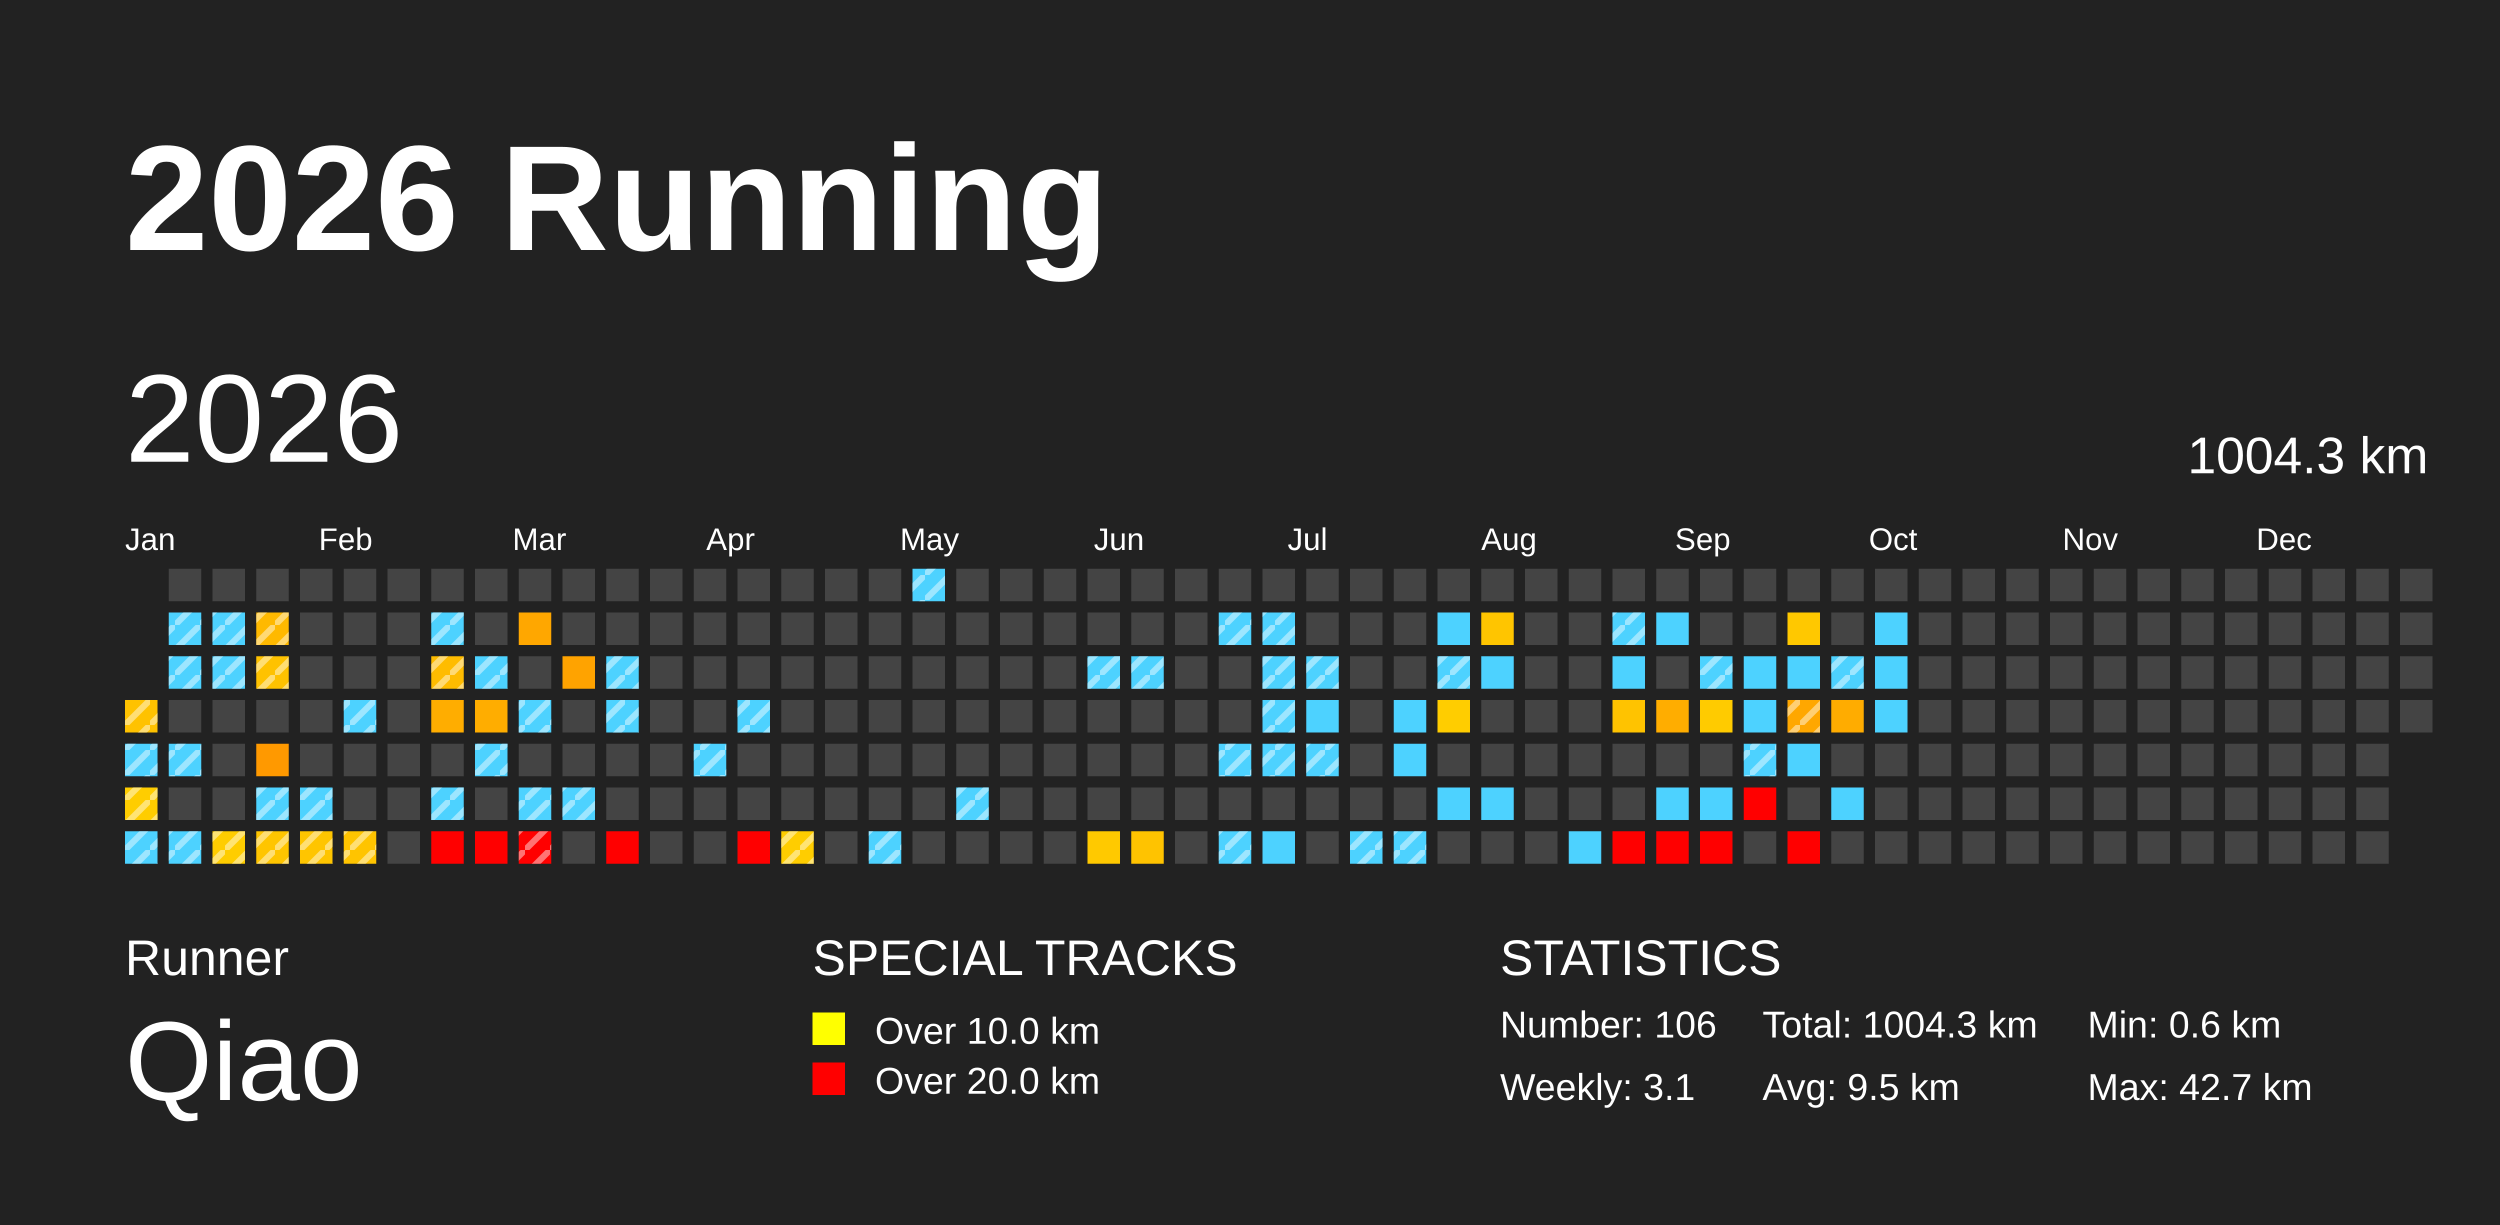
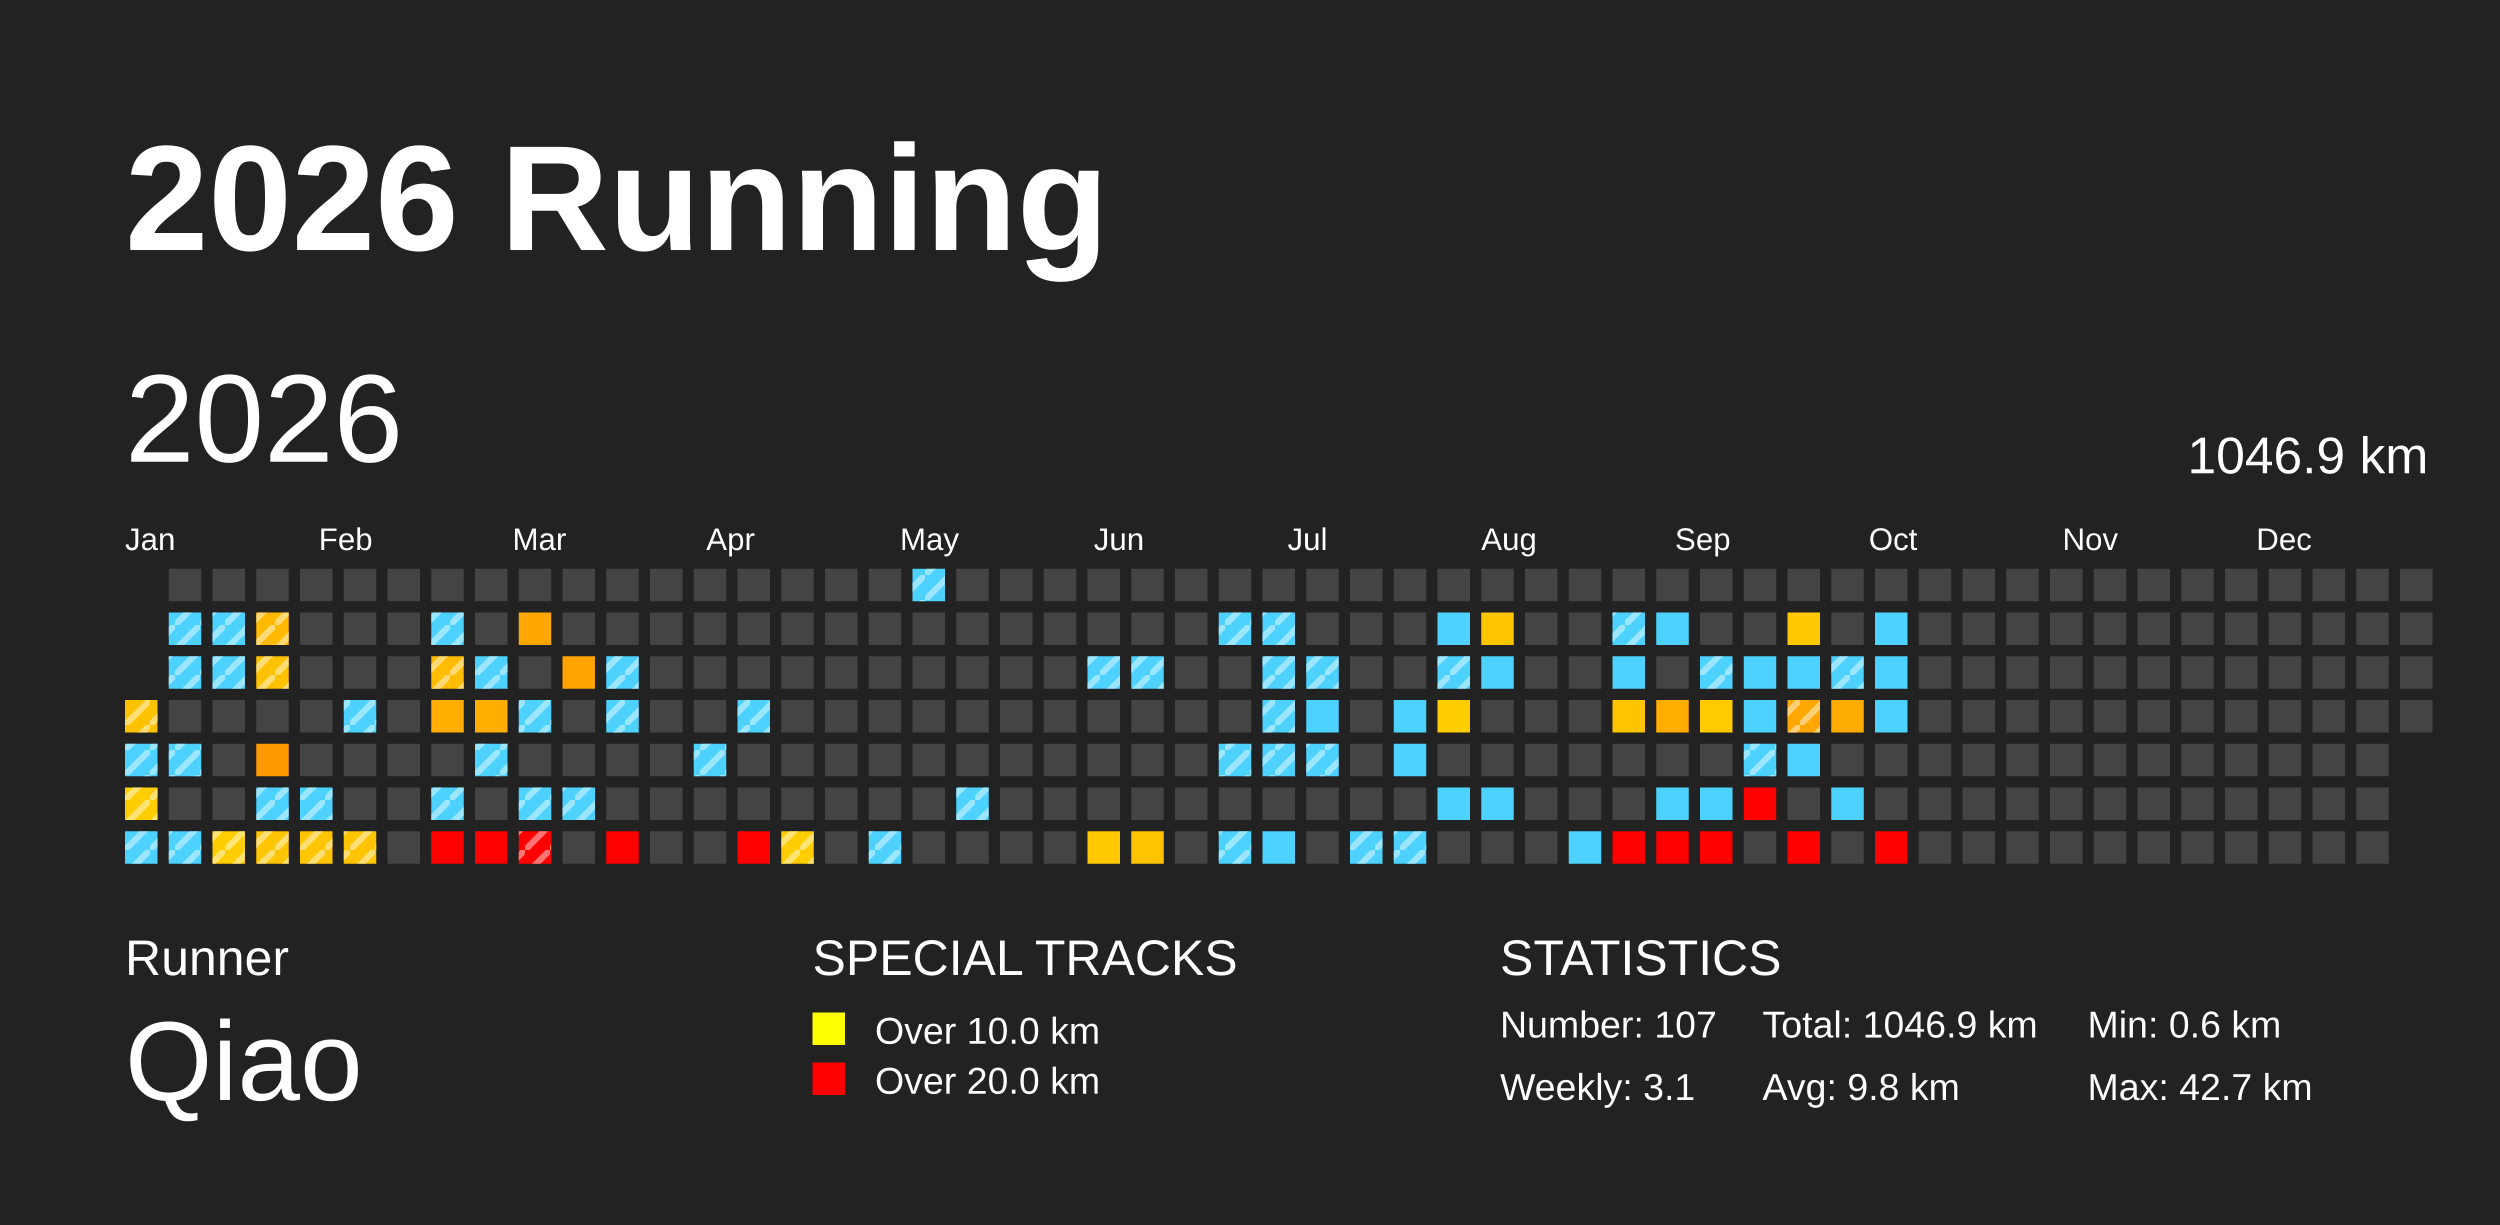
<svg xmlns="http://www.w3.org/2000/svg" baseProfile="full" height="98mm" version="1.1" viewBox="0,0,200,98" width="200mm">
  <defs>
    <pattern height="2" id="indoor-stripe" patternUnits="userSpaceOnUse" width="2">
      <line stroke="white" stroke-opacity="0.45" stroke-width="0.5" x1="0" x2="2" y1="2" y2="0" />
    </pattern>
  </defs>
  <rect fill="#222222" height="98" width="200" x="0" y="0" />
  <text fill="#FFFFFF" style="font-size:12px; font-family:Arial; font-weight:bold;" x="10" y="20">2026 Running</text>
  <text fill="#FFFFFF" style="font-size:4px; font-family:Arial" x="10" y="78">Runner</text>
  <text fill="#FFFFFF" style="font-size:9px; font-family:Arial" x="10" y="88">Qiao</text>
  <text fill="#FFFFFF" style="font-size:4px; font-family:Arial" x="65" y="78">SPECIAL TRACKS</text>
  <rect fill="yellow" height="2.6" width="2.6" x="65" y="81" />
  <text fill="#FFFFFF" style="font-size:3px; font-family:Arial" x="70" y="83.5">Over 10.0 km</text>
  <rect fill="red" height="2.6" width="2.6" x="65" y="85" />
  <text fill="#FFFFFF" style="font-size:3px; font-family:Arial" x="70" y="87.5">Over 20.0 km</text>
  <text fill="#FFFFFF" style="font-size:4px; font-family:Arial" x="120" y="78">STATISTICS</text>
-   <text fill="#FFFFFF" style="font-size:3px; font-family:Arial" x="120" y="83">Number: 106</text>
+   <text fill="#FFFFFF" style="font-size:3px; font-family:Arial" x="120" y="83">Number: 107</text>
  <text fill="#FFFFFF" style="font-size:3px; font-family:Arial" x="120" y="88">Weekly: 3.1</text>
-   <text fill="#FFFFFF" style="font-size:3px; font-family:Arial" x="141" y="83">Total: 1004.3 km</text>
-   <text fill="#FFFFFF" style="font-size:3px; font-family:Arial" x="141" y="88">Avg: 9.5 km</text>
+   <text fill="#FFFFFF" style="font-size:3px; font-family:Arial" x="141" y="83">Total: 1046.9 km</text>
+   <text fill="#FFFFFF" style="font-size:3px; font-family:Arial" x="141" y="88">Avg: 9.8 km</text>
  <text fill="#FFFFFF" style="font-size:3px; font-family:Arial" x="167" y="83">Min: 0.6 km</text>
  <text fill="#FFFFFF" style="font-size:3px; font-family:Arial" x="167" y="88">Max: 42.7 km</text>
  <text dominant-baseline="hanging" fill="#FFFFFF" style="font-size:10.0px; font-family:Arial;" x="10" y="30">2026</text>
-   <text dominant-baseline="hanging" fill="#FFFFFF" style="font-size:4.125px; font-family:Arial;" x="175" y="35">1004.3 km</text>
+   <text dominant-baseline="hanging" fill="#FFFFFF" style="font-size:4.125px; font-family:Arial;" x="175" y="35">1046.9 km</text>
  <text fill="#FFFFFF" style="font-size:2.5px; font-family:Arial" x="10.0" y="44">Jan</text>
  <text fill="#FFFFFF" style="font-size:2.5px; font-family:Arial" x="25.5" y="44">Feb</text>
  <text fill="#FFFFFF" style="font-size:2.5px; font-family:Arial" x="41.0" y="44">Mar</text>
  <text fill="#FFFFFF" style="font-size:2.5px; font-family:Arial" x="56.5" y="44">Apr</text>
  <text fill="#FFFFFF" style="font-size:2.5px; font-family:Arial" x="72.0" y="44">May</text>
  <text fill="#FFFFFF" style="font-size:2.5px; font-family:Arial" x="87.5" y="44">Jun</text>
  <text fill="#FFFFFF" style="font-size:2.5px; font-family:Arial" x="103.0" y="44">Jul</text>
  <text fill="#FFFFFF" style="font-size:2.5px; font-family:Arial" x="118.5" y="44">Aug</text>
  <text fill="#FFFFFF" style="font-size:2.5px; font-family:Arial" x="134.0" y="44">Sep</text>
  <text fill="#FFFFFF" style="font-size:2.5px; font-family:Arial" x="149.5" y="44">Oct</text>
  <text fill="#FFFFFF" style="font-size:2.5px; font-family:Arial" x="165.0" y="44">Nov</text>
  <text fill="#FFFFFF" style="font-size:2.5px; font-family:Arial" x="180.5" y="44">Dec</text>
  <rect fill="#ffc200" height="2.6" width="2.6" x="10.0" y="56.0" />
  <rect fill="url(#indoor-stripe)" height="2.6" style="pointer-events: none;" width="2.6" x="10.0" y="56.0" />
  <rect fill="#4dd2ff" height="2.6" width="2.6" x="10.0" y="59.5" />
  <rect fill="url(#indoor-stripe)" height="2.6" style="pointer-events: none;" width="2.6" x="10.0" y="59.5" />
  <rect fill="#ffcd00" height="2.6" width="2.6" x="10.0" y="63.0" />
  <rect fill="url(#indoor-stripe)" height="2.6" style="pointer-events: none;" width="2.6" x="10.0" y="63.0" />
  <rect fill="#4dd2ff" height="2.6" width="2.6" x="10.0" y="66.5" />
  <rect fill="url(#indoor-stripe)" height="2.6" style="pointer-events: none;" width="2.6" x="10.0" y="66.5" />
  <rect fill="#444444" height="2.6" width="2.6" x="13.5" y="45.5" />
  <rect fill="#4dd2ff" height="2.6" width="2.6" x="13.5" y="49.0" />
  <rect fill="url(#indoor-stripe)" height="2.6" style="pointer-events: none;" width="2.6" x="13.5" y="49.0" />
  <rect fill="#4dd2ff" height="2.6" width="2.6" x="13.5" y="52.5" />
  <rect fill="url(#indoor-stripe)" height="2.6" style="pointer-events: none;" width="2.6" x="13.5" y="52.5" />
  <rect fill="#444444" height="2.6" width="2.6" x="13.5" y="56.0" />
  <rect fill="#4dd2ff" height="2.6" width="2.6" x="13.5" y="59.5" />
  <rect fill="url(#indoor-stripe)" height="2.6" style="pointer-events: none;" width="2.6" x="13.5" y="59.5" />
  <rect fill="#444444" height="2.6" width="2.6" x="13.5" y="63.0" />
  <rect fill="#4dd2ff" height="2.6" width="2.6" x="13.5" y="66.5" />
  <rect fill="url(#indoor-stripe)" height="2.6" style="pointer-events: none;" width="2.6" x="13.5" y="66.5" />
  <rect fill="#444444" height="2.6" width="2.6" x="17.0" y="45.5" />
  <rect fill="#4dd2ff" height="2.6" width="2.6" x="17.0" y="49.0" />
  <rect fill="url(#indoor-stripe)" height="2.6" style="pointer-events: none;" width="2.6" x="17.0" y="49.0" />
  <rect fill="#4dd2ff" height="2.6" width="2.6" x="17.0" y="52.5" />
  <rect fill="url(#indoor-stripe)" height="2.6" style="pointer-events: none;" width="2.6" x="17.0" y="52.5" />
  <rect fill="#444444" height="2.6" width="2.6" x="17.0" y="56.0" />
  <rect fill="#444444" height="2.6" width="2.6" x="17.0" y="59.5" />
  <rect fill="#444444" height="2.6" width="2.6" x="17.0" y="63.0" />
  <rect fill="#ffcd00" height="2.6" width="2.6" x="17.0" y="66.5" />
  <rect fill="url(#indoor-stripe)" height="2.6" style="pointer-events: none;" width="2.6" x="17.0" y="66.5" />
  <rect fill="#444444" height="2.6" width="2.6" x="20.5" y="45.5" />
  <rect fill="#ffb900" height="2.6" width="2.6" x="20.5" y="49.0" />
  <rect fill="url(#indoor-stripe)" height="2.6" style="pointer-events: none;" width="2.6" x="20.5" y="49.0" />
  <rect fill="#ffc200" height="2.6" width="2.6" x="20.5" y="52.5" />
  <rect fill="url(#indoor-stripe)" height="2.6" style="pointer-events: none;" width="2.6" x="20.5" y="52.5" />
  <rect fill="#444444" height="2.6" width="2.6" x="20.5" y="56.0" />
  <rect fill="#ff9900" height="2.6" width="2.6" x="20.5" y="59.5" />
  <rect fill="#4dd2ff" height="2.6" width="2.6" x="20.5" y="63.0" />
  <rect fill="url(#indoor-stripe)" height="2.6" style="pointer-events: none;" width="2.6" x="20.5" y="63.0" />
  <rect fill="#ffc500" height="2.6" width="2.6" x="20.5" y="66.5" />
  <rect fill="url(#indoor-stripe)" height="2.6" style="pointer-events: none;" width="2.6" x="20.5" y="66.5" />
  <rect fill="#444444" height="2.6" width="2.6" x="24.0" y="45.5" />
  <rect fill="#444444" height="2.6" width="2.6" x="24.0" y="49.0" />
  <rect fill="#444444" height="2.6" width="2.6" x="24.0" y="52.5" />
  <rect fill="#444444" height="2.6" width="2.6" x="24.0" y="56.0" />
  <rect fill="#444444" height="2.6" width="2.6" x="24.0" y="59.5" />
  <rect fill="#4dd2ff" height="2.6" width="2.6" x="24.0" y="63.0" />
  <rect fill="url(#indoor-stripe)" height="2.6" style="pointer-events: none;" width="2.6" x="24.0" y="63.0" />
  <rect fill="#ffc500" height="2.6" width="2.6" x="24.0" y="66.5" />
  <rect fill="url(#indoor-stripe)" height="2.6" style="pointer-events: none;" width="2.6" x="24.0" y="66.5" />
  <rect fill="#444444" height="2.6" width="2.6" x="27.5" y="45.5" />
  <rect fill="#444444" height="2.6" width="2.6" x="27.5" y="49.0" />
  <rect fill="#444444" height="2.6" width="2.6" x="27.5" y="52.5" />
  <rect fill="#4dd2ff" height="2.6" width="2.6" x="27.5" y="56.0" />
  <rect fill="url(#indoor-stripe)" height="2.6" style="pointer-events: none;" width="2.6" x="27.5" y="56.0" />
  <rect fill="#444444" height="2.6" width="2.6" x="27.5" y="59.5" />
  <rect fill="#444444" height="2.6" width="2.6" x="27.5" y="63.0" />
  <rect fill="#ffc400" height="2.6" width="2.6" x="27.5" y="66.5" />
  <rect fill="url(#indoor-stripe)" height="2.6" style="pointer-events: none;" width="2.6" x="27.5" y="66.5" />
  <rect fill="#444444" height="2.6" width="2.6" x="31.0" y="45.5" />
  <rect fill="#444444" height="2.6" width="2.6" x="31.0" y="49.0" />
  <rect fill="#444444" height="2.6" width="2.6" x="31.0" y="52.5" />
  <rect fill="#444444" height="2.6" width="2.6" x="31.0" y="56.0" />
  <rect fill="#444444" height="2.6" width="2.6" x="31.0" y="59.5" />
  <rect fill="#444444" height="2.6" width="2.6" x="31.0" y="63.0" />
  <rect fill="#444444" height="2.6" width="2.6" x="31.0" y="66.5" />
  <rect fill="#444444" height="2.6" width="2.6" x="34.5" y="45.5" />
  <rect fill="#4dd2ff" height="2.6" width="2.6" x="34.5" y="49.0" />
  <rect fill="url(#indoor-stripe)" height="2.6" style="pointer-events: none;" width="2.6" x="34.5" y="49.0" />
  <rect fill="#ffbc00" height="2.6" width="2.6" x="34.5" y="52.5" />
  <rect fill="url(#indoor-stripe)" height="2.6" style="pointer-events: none;" width="2.6" x="34.5" y="52.5" />
  <rect fill="#ffad00" height="2.6" width="2.6" x="34.5" y="56.0" />
  <rect fill="#444444" height="2.6" width="2.6" x="34.5" y="59.5" />
  <rect fill="#4dd2ff" height="2.6" width="2.6" x="34.5" y="63.0" />
  <rect fill="url(#indoor-stripe)" height="2.6" style="pointer-events: none;" width="2.6" x="34.5" y="63.0" />
  <rect fill="red" height="2.6" width="2.6" x="34.5" y="66.5" />
  <rect fill="#444444" height="2.6" width="2.6" x="38.0" y="45.5" />
  <rect fill="#444444" height="2.6" width="2.6" x="38.0" y="49.0" />
  <rect fill="#4dd2ff" height="2.6" width="2.6" x="38.0" y="52.5" />
  <rect fill="url(#indoor-stripe)" height="2.6" style="pointer-events: none;" width="2.6" x="38.0" y="52.5" />
  <rect fill="#ffad00" height="2.6" width="2.6" x="38.0" y="56.0" />
  <rect fill="#4dd2ff" height="2.6" width="2.6" x="38.0" y="59.5" />
  <rect fill="url(#indoor-stripe)" height="2.6" style="pointer-events: none;" width="2.6" x="38.0" y="59.5" />
  <rect fill="#444444" height="2.6" width="2.6" x="38.0" y="63.0" />
  <rect fill="red" height="2.6" width="2.6" x="38.0" y="66.5" />
  <rect fill="#444444" height="2.6" width="2.6" x="41.5" y="45.5" />
  <rect fill="#ffa700" height="2.6" width="2.6" x="41.5" y="49.0" />
  <rect fill="#444444" height="2.6" width="2.6" x="41.5" y="52.5" />
  <rect fill="#4dd2ff" height="2.6" width="2.6" x="41.5" y="56.0" />
  <rect fill="url(#indoor-stripe)" height="2.6" style="pointer-events: none;" width="2.6" x="41.5" y="56.0" />
  <rect fill="#444444" height="2.6" width="2.6" x="41.5" y="59.5" />
  <rect fill="#4dd2ff" height="2.6" width="2.6" x="41.5" y="63.0" />
  <rect fill="url(#indoor-stripe)" height="2.6" style="pointer-events: none;" width="2.6" x="41.5" y="63.0" />
  <rect fill="red" height="2.6" width="2.6" x="41.5" y="66.5" />
  <rect fill="url(#indoor-stripe)" height="2.6" style="pointer-events: none;" width="2.6" x="41.5" y="66.5" />
  <rect fill="#444444" height="2.6" width="2.6" x="45.0" y="45.5" />
  <rect fill="#444444" height="2.6" width="2.6" x="45.0" y="49.0" />
  <rect fill="#ffa300" height="2.6" width="2.6" x="45.0" y="52.5" />
  <rect fill="#444444" height="2.6" width="2.6" x="45.0" y="56.0" />
  <rect fill="#444444" height="2.6" width="2.6" x="45.0" y="59.5" />
  <rect fill="#4dd2ff" height="2.6" width="2.6" x="45.0" y="63.0" />
  <rect fill="url(#indoor-stripe)" height="2.6" style="pointer-events: none;" width="2.6" x="45.0" y="63.0" />
  <rect fill="#444444" height="2.6" width="2.6" x="45.0" y="66.5" />
  <rect fill="#444444" height="2.6" width="2.6" x="48.5" y="45.5" />
  <rect fill="#444444" height="2.6" width="2.6" x="48.5" y="49.0" />
  <rect fill="#4dd2ff" height="2.6" width="2.6" x="48.5" y="52.5" />
  <rect fill="url(#indoor-stripe)" height="2.6" style="pointer-events: none;" width="2.6" x="48.5" y="52.5" />
  <rect fill="#4dd2ff" height="2.6" width="2.6" x="48.5" y="56.0" />
  <rect fill="url(#indoor-stripe)" height="2.6" style="pointer-events: none;" width="2.6" x="48.5" y="56.0" />
  <rect fill="#444444" height="2.6" width="2.6" x="48.5" y="59.5" />
  <rect fill="#444444" height="2.6" width="2.6" x="48.5" y="63.0" />
  <rect fill="red" height="2.6" width="2.6" x="48.5" y="66.5" />
  <rect fill="#444444" height="2.6" width="2.6" x="52.0" y="45.5" />
  <rect fill="#444444" height="2.6" width="2.6" x="52.0" y="49.0" />
  <rect fill="#444444" height="2.6" width="2.6" x="52.0" y="52.5" />
  <rect fill="#444444" height="2.6" width="2.6" x="52.0" y="56.0" />
  <rect fill="#444444" height="2.6" width="2.6" x="52.0" y="59.5" />
  <rect fill="#444444" height="2.6" width="2.6" x="52.0" y="63.0" />
  <rect fill="#444444" height="2.6" width="2.6" x="52.0" y="66.5" />
  <rect fill="#444444" height="2.6" width="2.6" x="55.5" y="45.5" />
  <rect fill="#444444" height="2.6" width="2.6" x="55.5" y="49.0" />
  <rect fill="#444444" height="2.6" width="2.6" x="55.5" y="52.5" />
  <rect fill="#444444" height="2.6" width="2.6" x="55.5" y="56.0" />
  <rect fill="#4dd2ff" height="2.6" width="2.6" x="55.5" y="59.5" />
  <rect fill="url(#indoor-stripe)" height="2.6" style="pointer-events: none;" width="2.6" x="55.5" y="59.5" />
  <rect fill="#444444" height="2.6" width="2.6" x="55.5" y="63.0" />
  <rect fill="#444444" height="2.6" width="2.6" x="55.5" y="66.5" />
  <rect fill="#444444" height="2.6" width="2.6" x="59.0" y="45.5" />
  <rect fill="#444444" height="2.6" width="2.6" x="59.0" y="49.0" />
  <rect fill="#444444" height="2.6" width="2.6" x="59.0" y="52.5" />
  <rect fill="#4dd2ff" height="2.6" width="2.6" x="59.0" y="56.0" />
  <rect fill="url(#indoor-stripe)" height="2.6" style="pointer-events: none;" width="2.6" x="59.0" y="56.0" />
  <rect fill="#444444" height="2.6" width="2.6" x="59.0" y="59.5" />
  <rect fill="#444444" height="2.6" width="2.6" x="59.0" y="63.0" />
  <rect fill="red" height="2.6" width="2.6" x="59.0" y="66.5" />
  <rect fill="#444444" height="2.6" width="2.6" x="62.5" y="45.5" />
  <rect fill="#444444" height="2.6" width="2.6" x="62.5" y="49.0" />
  <rect fill="#444444" height="2.6" width="2.6" x="62.5" y="52.5" />
  <rect fill="#444444" height="2.6" width="2.6" x="62.5" y="56.0" />
  <rect fill="#444444" height="2.6" width="2.6" x="62.5" y="59.5" />
  <rect fill="#444444" height="2.6" width="2.6" x="62.5" y="63.0" />
  <rect fill="#ffcd00" height="2.6" width="2.6" x="62.5" y="66.5" />
  <rect fill="url(#indoor-stripe)" height="2.6" style="pointer-events: none;" width="2.6" x="62.5" y="66.5" />
  <rect fill="#444444" height="2.6" width="2.6" x="66.0" y="45.5" />
  <rect fill="#444444" height="2.6" width="2.6" x="66.0" y="49.0" />
  <rect fill="#444444" height="2.6" width="2.6" x="66.0" y="52.5" />
  <rect fill="#444444" height="2.6" width="2.6" x="66.0" y="56.0" />
  <rect fill="#444444" height="2.6" width="2.6" x="66.0" y="59.5" />
  <rect fill="#444444" height="2.6" width="2.6" x="66.0" y="63.0" />
  <rect fill="#444444" height="2.6" width="2.6" x="66.0" y="66.5" />
  <rect fill="#444444" height="2.6" width="2.6" x="69.5" y="45.5" />
  <rect fill="#444444" height="2.6" width="2.6" x="69.5" y="49.0" />
  <rect fill="#444444" height="2.6" width="2.6" x="69.5" y="52.5" />
  <rect fill="#444444" height="2.6" width="2.6" x="69.5" y="56.0" />
  <rect fill="#444444" height="2.6" width="2.6" x="69.5" y="59.5" />
  <rect fill="#444444" height="2.6" width="2.6" x="69.5" y="63.0" />
  <rect fill="#4dd2ff" height="2.6" width="2.6" x="69.5" y="66.5" />
  <rect fill="url(#indoor-stripe)" height="2.6" style="pointer-events: none;" width="2.6" x="69.5" y="66.5" />
  <rect fill="#4dd2ff" height="2.6" width="2.6" x="73.0" y="45.5" />
  <rect fill="url(#indoor-stripe)" height="2.6" style="pointer-events: none;" width="2.6" x="73.0" y="45.5" />
  <rect fill="#444444" height="2.6" width="2.6" x="73.0" y="49.0" />
  <rect fill="#444444" height="2.6" width="2.6" x="73.0" y="52.5" />
  <rect fill="#444444" height="2.6" width="2.6" x="73.0" y="56.0" />
  <rect fill="#444444" height="2.6" width="2.6" x="73.0" y="59.5" />
  <rect fill="#444444" height="2.6" width="2.6" x="73.0" y="63.0" />
  <rect fill="#444444" height="2.6" width="2.6" x="73.0" y="66.5" />
  <rect fill="#444444" height="2.6" width="2.6" x="76.5" y="45.5" />
  <rect fill="#444444" height="2.6" width="2.6" x="76.5" y="49.0" />
  <rect fill="#444444" height="2.6" width="2.6" x="76.5" y="52.5" />
  <rect fill="#444444" height="2.6" width="2.6" x="76.5" y="56.0" />
  <rect fill="#444444" height="2.6" width="2.6" x="76.5" y="59.5" />
  <rect fill="#4dd2ff" height="2.6" width="2.6" x="76.5" y="63.0" />
  <rect fill="url(#indoor-stripe)" height="2.6" style="pointer-events: none;" width="2.6" x="76.5" y="63.0" />
  <rect fill="#444444" height="2.6" width="2.6" x="76.5" y="66.5" />
  <rect fill="#444444" height="2.6" width="2.6" x="80.0" y="45.5" />
  <rect fill="#444444" height="2.6" width="2.6" x="80.0" y="49.0" />
  <rect fill="#444444" height="2.6" width="2.6" x="80.0" y="52.5" />
  <rect fill="#444444" height="2.6" width="2.6" x="80.0" y="56.0" />
  <rect fill="#444444" height="2.6" width="2.6" x="80.0" y="59.5" />
  <rect fill="#444444" height="2.6" width="2.6" x="80.0" y="63.0" />
  <rect fill="#444444" height="2.6" width="2.6" x="80.0" y="66.5" />
  <rect fill="#444444" height="2.6" width="2.6" x="83.5" y="45.5" />
  <rect fill="#444444" height="2.6" width="2.6" x="83.5" y="49.0" />
  <rect fill="#444444" height="2.6" width="2.6" x="83.5" y="52.5" />
  <rect fill="#444444" height="2.6" width="2.6" x="83.5" y="56.0" />
  <rect fill="#444444" height="2.6" width="2.6" x="83.5" y="59.5" />
  <rect fill="#444444" height="2.6" width="2.6" x="83.5" y="63.0" />
  <rect fill="#444444" height="2.6" width="2.6" x="83.5" y="66.5" />
  <rect fill="#444444" height="2.6" width="2.6" x="87.0" y="45.5" />
  <rect fill="#444444" height="2.6" width="2.6" x="87.0" y="49.0" />
  <rect fill="#4dd2ff" height="2.6" width="2.6" x="87.0" y="52.5" />
  <rect fill="url(#indoor-stripe)" height="2.6" style="pointer-events: none;" width="2.6" x="87.0" y="52.5" />
  <rect fill="#444444" height="2.6" width="2.6" x="87.0" y="56.0" />
  <rect fill="#444444" height="2.6" width="2.6" x="87.0" y="59.5" />
  <rect fill="#444444" height="2.6" width="2.6" x="87.0" y="63.0" />
  <rect fill="#ffc900" height="2.6" width="2.6" x="87.0" y="66.5" />
  <rect fill="#444444" height="2.6" width="2.6" x="90.5" y="45.5" />
  <rect fill="#444444" height="2.6" width="2.6" x="90.5" y="49.0" />
  <rect fill="#4dd2ff" height="2.6" width="2.6" x="90.5" y="52.5" />
  <rect fill="url(#indoor-stripe)" height="2.6" style="pointer-events: none;" width="2.6" x="90.5" y="52.5" />
  <rect fill="#444444" height="2.6" width="2.6" x="90.5" y="56.0" />
  <rect fill="#444444" height="2.6" width="2.6" x="90.5" y="59.5" />
  <rect fill="#444444" height="2.6" width="2.6" x="90.5" y="63.0" />
  <rect fill="#ffc300" height="2.6" width="2.6" x="90.5" y="66.5" />
  <rect fill="#444444" height="2.6" width="2.6" x="94.0" y="45.5" />
  <rect fill="#444444" height="2.6" width="2.6" x="94.0" y="49.0" />
  <rect fill="#444444" height="2.6" width="2.6" x="94.0" y="52.5" />
  <rect fill="#444444" height="2.6" width="2.6" x="94.0" y="56.0" />
  <rect fill="#444444" height="2.6" width="2.6" x="94.0" y="59.5" />
  <rect fill="#444444" height="2.6" width="2.6" x="94.0" y="63.0" />
  <rect fill="#444444" height="2.6" width="2.6" x="94.0" y="66.5" />
  <rect fill="#444444" height="2.6" width="2.6" x="97.5" y="45.5" />
  <rect fill="#4dd2ff" height="2.6" width="2.6" x="97.5" y="49.0" />
  <rect fill="url(#indoor-stripe)" height="2.6" style="pointer-events: none;" width="2.6" x="97.5" y="49.0" />
  <rect fill="#444444" height="2.6" width="2.6" x="97.5" y="52.5" />
  <rect fill="#444444" height="2.6" width="2.6" x="97.5" y="56.0" />
  <rect fill="#4dd2ff" height="2.6" width="2.6" x="97.5" y="59.5" />
  <rect fill="url(#indoor-stripe)" height="2.6" style="pointer-events: none;" width="2.6" x="97.5" y="59.5" />
  <rect fill="#444444" height="2.6" width="2.6" x="97.5" y="63.0" />
  <rect fill="#4dd2ff" height="2.6" width="2.6" x="97.5" y="66.5" />
  <rect fill="url(#indoor-stripe)" height="2.6" style="pointer-events: none;" width="2.6" x="97.5" y="66.5" />
  <rect fill="#444444" height="2.6" width="2.6" x="101.0" y="45.5" />
  <rect fill="#4dd2ff" height="2.6" width="2.6" x="101.0" y="49.0" />
  <rect fill="url(#indoor-stripe)" height="2.6" style="pointer-events: none;" width="2.6" x="101.0" y="49.0" />
  <rect fill="#4dd2ff" height="2.6" width="2.6" x="101.0" y="52.5" />
  <rect fill="url(#indoor-stripe)" height="2.6" style="pointer-events: none;" width="2.6" x="101.0" y="52.5" />
  <rect fill="#4dd2ff" height="2.6" width="2.6" x="101.0" y="56.0" />
  <rect fill="url(#indoor-stripe)" height="2.6" style="pointer-events: none;" width="2.6" x="101.0" y="56.0" />
  <rect fill="#4dd2ff" height="2.6" width="2.6" x="101.0" y="59.5" />
  <rect fill="url(#indoor-stripe)" height="2.6" style="pointer-events: none;" width="2.6" x="101.0" y="59.5" />
  <rect fill="#444444" height="2.6" width="2.6" x="101.0" y="63.0" />
  <rect fill="#4dd2ff" height="2.6" width="2.6" x="101.0" y="66.5" />
  <rect fill="#444444" height="2.6" width="2.6" x="104.5" y="45.5" />
  <rect fill="#444444" height="2.6" width="2.6" x="104.5" y="49.0" />
  <rect fill="#4dd2ff" height="2.6" width="2.6" x="104.5" y="52.5" />
  <rect fill="url(#indoor-stripe)" height="2.6" style="pointer-events: none;" width="2.6" x="104.5" y="52.5" />
  <rect fill="#4dd2ff" height="2.6" width="2.6" x="104.5" y="56.0" />
  <rect fill="#4dd2ff" height="2.6" width="2.6" x="104.5" y="59.5" />
  <rect fill="url(#indoor-stripe)" height="2.6" style="pointer-events: none;" width="2.6" x="104.5" y="59.5" />
  <rect fill="#444444" height="2.6" width="2.6" x="104.5" y="63.0" />
  <rect fill="#444444" height="2.6" width="2.6" x="104.5" y="66.5" />
  <rect fill="#444444" height="2.6" width="2.6" x="108.0" y="45.5" />
  <rect fill="#444444" height="2.6" width="2.6" x="108.0" y="49.0" />
  <rect fill="#444444" height="2.6" width="2.6" x="108.0" y="52.5" />
  <rect fill="#444444" height="2.6" width="2.6" x="108.0" y="56.0" />
  <rect fill="#444444" height="2.6" width="2.6" x="108.0" y="59.5" />
  <rect fill="#444444" height="2.6" width="2.6" x="108.0" y="63.0" />
  <rect fill="#4dd2ff" height="2.6" width="2.6" x="108.0" y="66.5" />
  <rect fill="url(#indoor-stripe)" height="2.6" style="pointer-events: none;" width="2.6" x="108.0" y="66.5" />
  <rect fill="#444444" height="2.6" width="2.6" x="111.5" y="45.5" />
  <rect fill="#444444" height="2.6" width="2.6" x="111.5" y="49.0" />
  <rect fill="#444444" height="2.6" width="2.6" x="111.5" y="52.5" />
  <rect fill="#4dd2ff" height="2.6" width="2.6" x="111.5" y="56.0" />
  <rect fill="#4dd2ff" height="2.6" width="2.6" x="111.5" y="59.5" />
  <rect fill="#444444" height="2.6" width="2.6" x="111.5" y="63.0" />
  <rect fill="#4dd2ff" height="2.6" width="2.6" x="111.5" y="66.5" />
  <rect fill="url(#indoor-stripe)" height="2.6" style="pointer-events: none;" width="2.6" x="111.5" y="66.5" />
  <rect fill="#444444" height="2.6" width="2.6" x="115.0" y="45.5" />
  <rect fill="#4dd2ff" height="2.6" width="2.6" x="115.0" y="49.0" />
  <rect fill="#4dd2ff" height="2.6" width="2.6" x="115.0" y="52.5" />
  <rect fill="url(#indoor-stripe)" height="2.6" style="pointer-events: none;" width="2.6" x="115.0" y="52.5" />
  <rect fill="#ffcd00" height="2.6" width="2.6" x="115.0" y="56.0" />
  <rect fill="#444444" height="2.6" width="2.6" x="115.0" y="59.5" />
  <rect fill="#4dd2ff" height="2.6" width="2.6" x="115.0" y="63.0" />
  <rect fill="#444444" height="2.6" width="2.6" x="115.0" y="66.5" />
  <rect fill="#444444" height="2.6" width="2.6" x="118.5" y="45.5" />
  <rect fill="#ffc500" height="2.6" width="2.6" x="118.5" y="49.0" />
  <rect fill="#4dd2ff" height="2.6" width="2.6" x="118.5" y="52.5" />
  <rect fill="#444444" height="2.6" width="2.6" x="118.5" y="56.0" />
  <rect fill="#444444" height="2.6" width="2.6" x="118.5" y="59.5" />
  <rect fill="#4dd2ff" height="2.6" width="2.6" x="118.5" y="63.0" />
  <rect fill="#444444" height="2.6" width="2.6" x="118.5" y="66.5" />
  <rect fill="#444444" height="2.6" width="2.6" x="122.0" y="45.5" />
  <rect fill="#444444" height="2.6" width="2.6" x="122.0" y="49.0" />
  <rect fill="#444444" height="2.6" width="2.6" x="122.0" y="52.5" />
  <rect fill="#444444" height="2.6" width="2.6" x="122.0" y="56.0" />
  <rect fill="#444444" height="2.6" width="2.6" x="122.0" y="59.5" />
  <rect fill="#444444" height="2.6" width="2.6" x="122.0" y="63.0" />
  <rect fill="#444444" height="2.6" width="2.6" x="122.0" y="66.5" />
  <rect fill="#444444" height="2.6" width="2.6" x="125.5" y="45.5" />
  <rect fill="#444444" height="2.6" width="2.6" x="125.5" y="49.0" />
  <rect fill="#444444" height="2.6" width="2.6" x="125.5" y="52.5" />
  <rect fill="#444444" height="2.6" width="2.6" x="125.5" y="56.0" />
  <rect fill="#444444" height="2.6" width="2.6" x="125.5" y="59.5" />
  <rect fill="#444444" height="2.6" width="2.6" x="125.5" y="63.0" />
  <rect fill="#4dd2ff" height="2.6" width="2.6" x="125.5" y="66.5" />
  <rect fill="#444444" height="2.6" width="2.6" x="129.0" y="45.5" />
  <rect fill="#4dd2ff" height="2.6" width="2.6" x="129.0" y="49.0" />
  <rect fill="url(#indoor-stripe)" height="2.6" style="pointer-events: none;" width="2.6" x="129.0" y="49.0" />
  <rect fill="#4dd2ff" height="2.6" width="2.6" x="129.0" y="52.5" />
  <rect fill="#ffc300" height="2.6" width="2.6" x="129.0" y="56.0" />
  <rect fill="#444444" height="2.6" width="2.6" x="129.0" y="59.5" />
  <rect fill="#444444" height="2.6" width="2.6" x="129.0" y="63.0" />
  <rect fill="red" height="2.6" width="2.6" x="129.0" y="66.5" />
  <rect fill="#444444" height="2.6" width="2.6" x="132.5" y="45.5" />
  <rect fill="#4dd2ff" height="2.6" width="2.6" x="132.5" y="49.0" />
  <rect fill="#444444" height="2.6" width="2.6" x="132.5" y="52.5" />
  <rect fill="#ffad00" height="2.6" width="2.6" x="132.5" y="56.0" />
  <rect fill="#444444" height="2.6" width="2.6" x="132.5" y="59.5" />
  <rect fill="#4dd2ff" height="2.6" width="2.6" x="132.5" y="63.0" />
  <rect fill="red" height="2.6" width="2.6" x="132.5" y="66.5" />
  <rect fill="#444444" height="2.6" width="2.6" x="136.0" y="45.5" />
  <rect fill="#444444" height="2.6" width="2.6" x="136.0" y="49.0" />
  <rect fill="#4dd2ff" height="2.6" width="2.6" x="136.0" y="52.5" />
  <rect fill="url(#indoor-stripe)" height="2.6" style="pointer-events: none;" width="2.6" x="136.0" y="52.5" />
  <rect fill="#ffcb00" height="2.6" width="2.6" x="136.0" y="56.0" />
  <rect fill="#444444" height="2.6" width="2.6" x="136.0" y="59.5" />
  <rect fill="#4dd2ff" height="2.6" width="2.6" x="136.0" y="63.0" />
  <rect fill="red" height="2.6" width="2.6" x="136.0" y="66.5" />
  <rect fill="#444444" height="2.6" width="2.6" x="139.5" y="45.5" />
  <rect fill="#444444" height="2.6" width="2.6" x="139.5" y="49.0" />
  <rect fill="#4dd2ff" height="2.6" width="2.6" x="139.5" y="52.5" />
  <rect fill="#4dd2ff" height="2.6" width="2.6" x="139.5" y="56.0" />
  <rect fill="#4dd2ff" height="2.6" width="2.6" x="139.5" y="59.5" />
  <rect fill="url(#indoor-stripe)" height="2.6" style="pointer-events: none;" width="2.6" x="139.5" y="59.5" />
  <rect fill="red" height="2.6" width="2.6" x="139.5" y="63.0" />
  <rect fill="#444444" height="2.6" width="2.6" x="139.5" y="66.5" />
  <rect fill="#444444" height="2.6" width="2.6" x="143.0" y="45.5" />
  <rect fill="#ffc800" height="2.6" width="2.6" x="143.0" y="49.0" />
  <rect fill="#4dd2ff" height="2.6" width="2.6" x="143.0" y="52.5" />
  <rect fill="#ffa700" height="2.6" width="2.6" x="143.0" y="56.0" />
  <rect fill="url(#indoor-stripe)" height="2.6" style="pointer-events: none;" width="2.6" x="143.0" y="56.0" />
  <rect fill="#4dd2ff" height="2.6" width="2.6" x="143.0" y="59.5" />
  <rect fill="#444444" height="2.6" width="2.6" x="143.0" y="63.0" />
  <rect fill="red" height="2.6" width="2.6" x="143.0" y="66.5" />
  <rect fill="#444444" height="2.6" width="2.6" x="146.5" y="45.5" />
  <rect fill="#444444" height="2.6" width="2.6" x="146.5" y="49.0" />
  <rect fill="#4dd2ff" height="2.6" width="2.6" x="146.5" y="52.5" />
  <rect fill="url(#indoor-stripe)" height="2.6" style="pointer-events: none;" width="2.6" x="146.5" y="52.5" />
  <rect fill="#ffac00" height="2.6" width="2.6" x="146.5" y="56.0" />
  <rect fill="#444444" height="2.6" width="2.6" x="146.5" y="59.5" />
  <rect fill="#4dd2ff" height="2.6" width="2.6" x="146.5" y="63.0" />
  <rect fill="#444444" height="2.6" width="2.6" x="146.5" y="66.5" />
  <rect fill="#444444" height="2.6" width="2.6" x="150.0" y="45.5" />
  <rect fill="#4dd2ff" height="2.6" width="2.6" x="150.0" y="49.0" />
  <rect fill="#4dd2ff" height="2.6" width="2.6" x="150.0" y="52.5" />
  <rect fill="#4dd2ff" height="2.6" width="2.6" x="150.0" y="56.0" />
  <rect fill="#444444" height="2.6" width="2.6" x="150.0" y="59.5" />
  <rect fill="#444444" height="2.6" width="2.6" x="150.0" y="63.0" />
-   <rect fill="#444444" height="2.6" width="2.6" x="150.0" y="66.5" />
+   <rect fill="red" height="2.6" width="2.6" x="150.0" y="66.5" />
  <rect fill="#444444" height="2.6" width="2.6" x="153.5" y="45.5" />
  <rect fill="#444444" height="2.6" width="2.6" x="153.5" y="49.0" />
  <rect fill="#444444" height="2.6" width="2.6" x="153.5" y="52.5" />
  <rect fill="#444444" height="2.6" width="2.6" x="153.5" y="56.0" />
  <rect fill="#444444" height="2.6" width="2.6" x="153.5" y="59.5" />
  <rect fill="#444444" height="2.6" width="2.6" x="153.5" y="63.0" />
  <rect fill="#444444" height="2.6" width="2.6" x="153.5" y="66.5" />
  <rect fill="#444444" height="2.6" width="2.6" x="157.0" y="45.5" />
  <rect fill="#444444" height="2.6" width="2.6" x="157.0" y="49.0" />
  <rect fill="#444444" height="2.6" width="2.6" x="157.0" y="52.5" />
  <rect fill="#444444" height="2.6" width="2.6" x="157.0" y="56.0" />
  <rect fill="#444444" height="2.6" width="2.6" x="157.0" y="59.5" />
  <rect fill="#444444" height="2.6" width="2.6" x="157.0" y="63.0" />
  <rect fill="#444444" height="2.6" width="2.6" x="157.0" y="66.5" />
  <rect fill="#444444" height="2.6" width="2.6" x="160.5" y="45.5" />
  <rect fill="#444444" height="2.6" width="2.6" x="160.5" y="49.0" />
  <rect fill="#444444" height="2.6" width="2.6" x="160.5" y="52.5" />
  <rect fill="#444444" height="2.6" width="2.6" x="160.5" y="56.0" />
  <rect fill="#444444" height="2.6" width="2.6" x="160.5" y="59.5" />
  <rect fill="#444444" height="2.6" width="2.6" x="160.5" y="63.0" />
  <rect fill="#444444" height="2.6" width="2.6" x="160.5" y="66.5" />
  <rect fill="#444444" height="2.6" width="2.6" x="164.0" y="45.5" />
  <rect fill="#444444" height="2.6" width="2.6" x="164.0" y="49.0" />
  <rect fill="#444444" height="2.6" width="2.6" x="164.0" y="52.5" />
  <rect fill="#444444" height="2.6" width="2.6" x="164.0" y="56.0" />
  <rect fill="#444444" height="2.6" width="2.6" x="164.0" y="59.5" />
  <rect fill="#444444" height="2.6" width="2.6" x="164.0" y="63.0" />
  <rect fill="#444444" height="2.6" width="2.6" x="164.0" y="66.5" />
  <rect fill="#444444" height="2.6" width="2.6" x="167.5" y="45.5" />
  <rect fill="#444444" height="2.6" width="2.6" x="167.5" y="49.0" />
  <rect fill="#444444" height="2.6" width="2.6" x="167.5" y="52.5" />
  <rect fill="#444444" height="2.6" width="2.6" x="167.5" y="56.0" />
  <rect fill="#444444" height="2.6" width="2.6" x="167.5" y="59.5" />
  <rect fill="#444444" height="2.6" width="2.6" x="167.5" y="63.0" />
  <rect fill="#444444" height="2.6" width="2.6" x="167.5" y="66.5" />
  <rect fill="#444444" height="2.6" width="2.6" x="171.0" y="45.5" />
  <rect fill="#444444" height="2.6" width="2.6" x="171.0" y="49.0" />
  <rect fill="#444444" height="2.6" width="2.6" x="171.0" y="52.5" />
  <rect fill="#444444" height="2.6" width="2.6" x="171.0" y="56.0" />
  <rect fill="#444444" height="2.6" width="2.6" x="171.0" y="59.5" />
  <rect fill="#444444" height="2.6" width="2.6" x="171.0" y="63.0" />
  <rect fill="#444444" height="2.6" width="2.6" x="171.0" y="66.5" />
  <rect fill="#444444" height="2.6" width="2.6" x="174.5" y="45.5" />
  <rect fill="#444444" height="2.6" width="2.6" x="174.5" y="49.0" />
  <rect fill="#444444" height="2.6" width="2.6" x="174.5" y="52.5" />
  <rect fill="#444444" height="2.6" width="2.6" x="174.5" y="56.0" />
  <rect fill="#444444" height="2.6" width="2.6" x="174.5" y="59.5" />
  <rect fill="#444444" height="2.6" width="2.6" x="174.5" y="63.0" />
  <rect fill="#444444" height="2.6" width="2.6" x="174.5" y="66.5" />
  <rect fill="#444444" height="2.6" width="2.6" x="178.0" y="45.5" />
  <rect fill="#444444" height="2.6" width="2.6" x="178.0" y="49.0" />
  <rect fill="#444444" height="2.6" width="2.6" x="178.0" y="52.5" />
  <rect fill="#444444" height="2.6" width="2.6" x="178.0" y="56.0" />
  <rect fill="#444444" height="2.6" width="2.6" x="178.0" y="59.5" />
  <rect fill="#444444" height="2.6" width="2.6" x="178.0" y="63.0" />
  <rect fill="#444444" height="2.6" width="2.6" x="178.0" y="66.5" />
  <rect fill="#444444" height="2.6" width="2.6" x="181.5" y="45.5" />
  <rect fill="#444444" height="2.6" width="2.6" x="181.5" y="49.0" />
  <rect fill="#444444" height="2.6" width="2.6" x="181.5" y="52.5" />
  <rect fill="#444444" height="2.6" width="2.6" x="181.5" y="56.0" />
  <rect fill="#444444" height="2.6" width="2.6" x="181.5" y="59.5" />
  <rect fill="#444444" height="2.6" width="2.6" x="181.5" y="63.0" />
  <rect fill="#444444" height="2.6" width="2.6" x="181.5" y="66.5" />
  <rect fill="#444444" height="2.6" width="2.6" x="185.0" y="45.5" />
  <rect fill="#444444" height="2.6" width="2.6" x="185.0" y="49.0" />
  <rect fill="#444444" height="2.6" width="2.6" x="185.0" y="52.5" />
  <rect fill="#444444" height="2.6" width="2.6" x="185.0" y="56.0" />
  <rect fill="#444444" height="2.6" width="2.6" x="185.0" y="59.5" />
  <rect fill="#444444" height="2.6" width="2.6" x="185.0" y="63.0" />
  <rect fill="#444444" height="2.6" width="2.6" x="185.0" y="66.5" />
  <rect fill="#444444" height="2.6" width="2.6" x="188.5" y="45.5" />
  <rect fill="#444444" height="2.6" width="2.6" x="188.5" y="49.0" />
  <rect fill="#444444" height="2.6" width="2.6" x="188.5" y="52.5" />
  <rect fill="#444444" height="2.6" width="2.6" x="188.5" y="56.0" />
  <rect fill="#444444" height="2.6" width="2.6" x="188.5" y="59.5" />
  <rect fill="#444444" height="2.6" width="2.6" x="188.5" y="63.0" />
  <rect fill="#444444" height="2.6" width="2.6" x="188.5" y="66.5" />
  <rect fill="#444444" height="2.6" width="2.6" x="192.0" y="45.5" />
  <rect fill="#444444" height="2.6" width="2.6" x="192.0" y="49.0" />
  <rect fill="#444444" height="2.6" width="2.6" x="192.0" y="52.5" />
  <rect fill="#444444" height="2.6" width="2.6" x="192.0" y="56.0" />
</svg>
